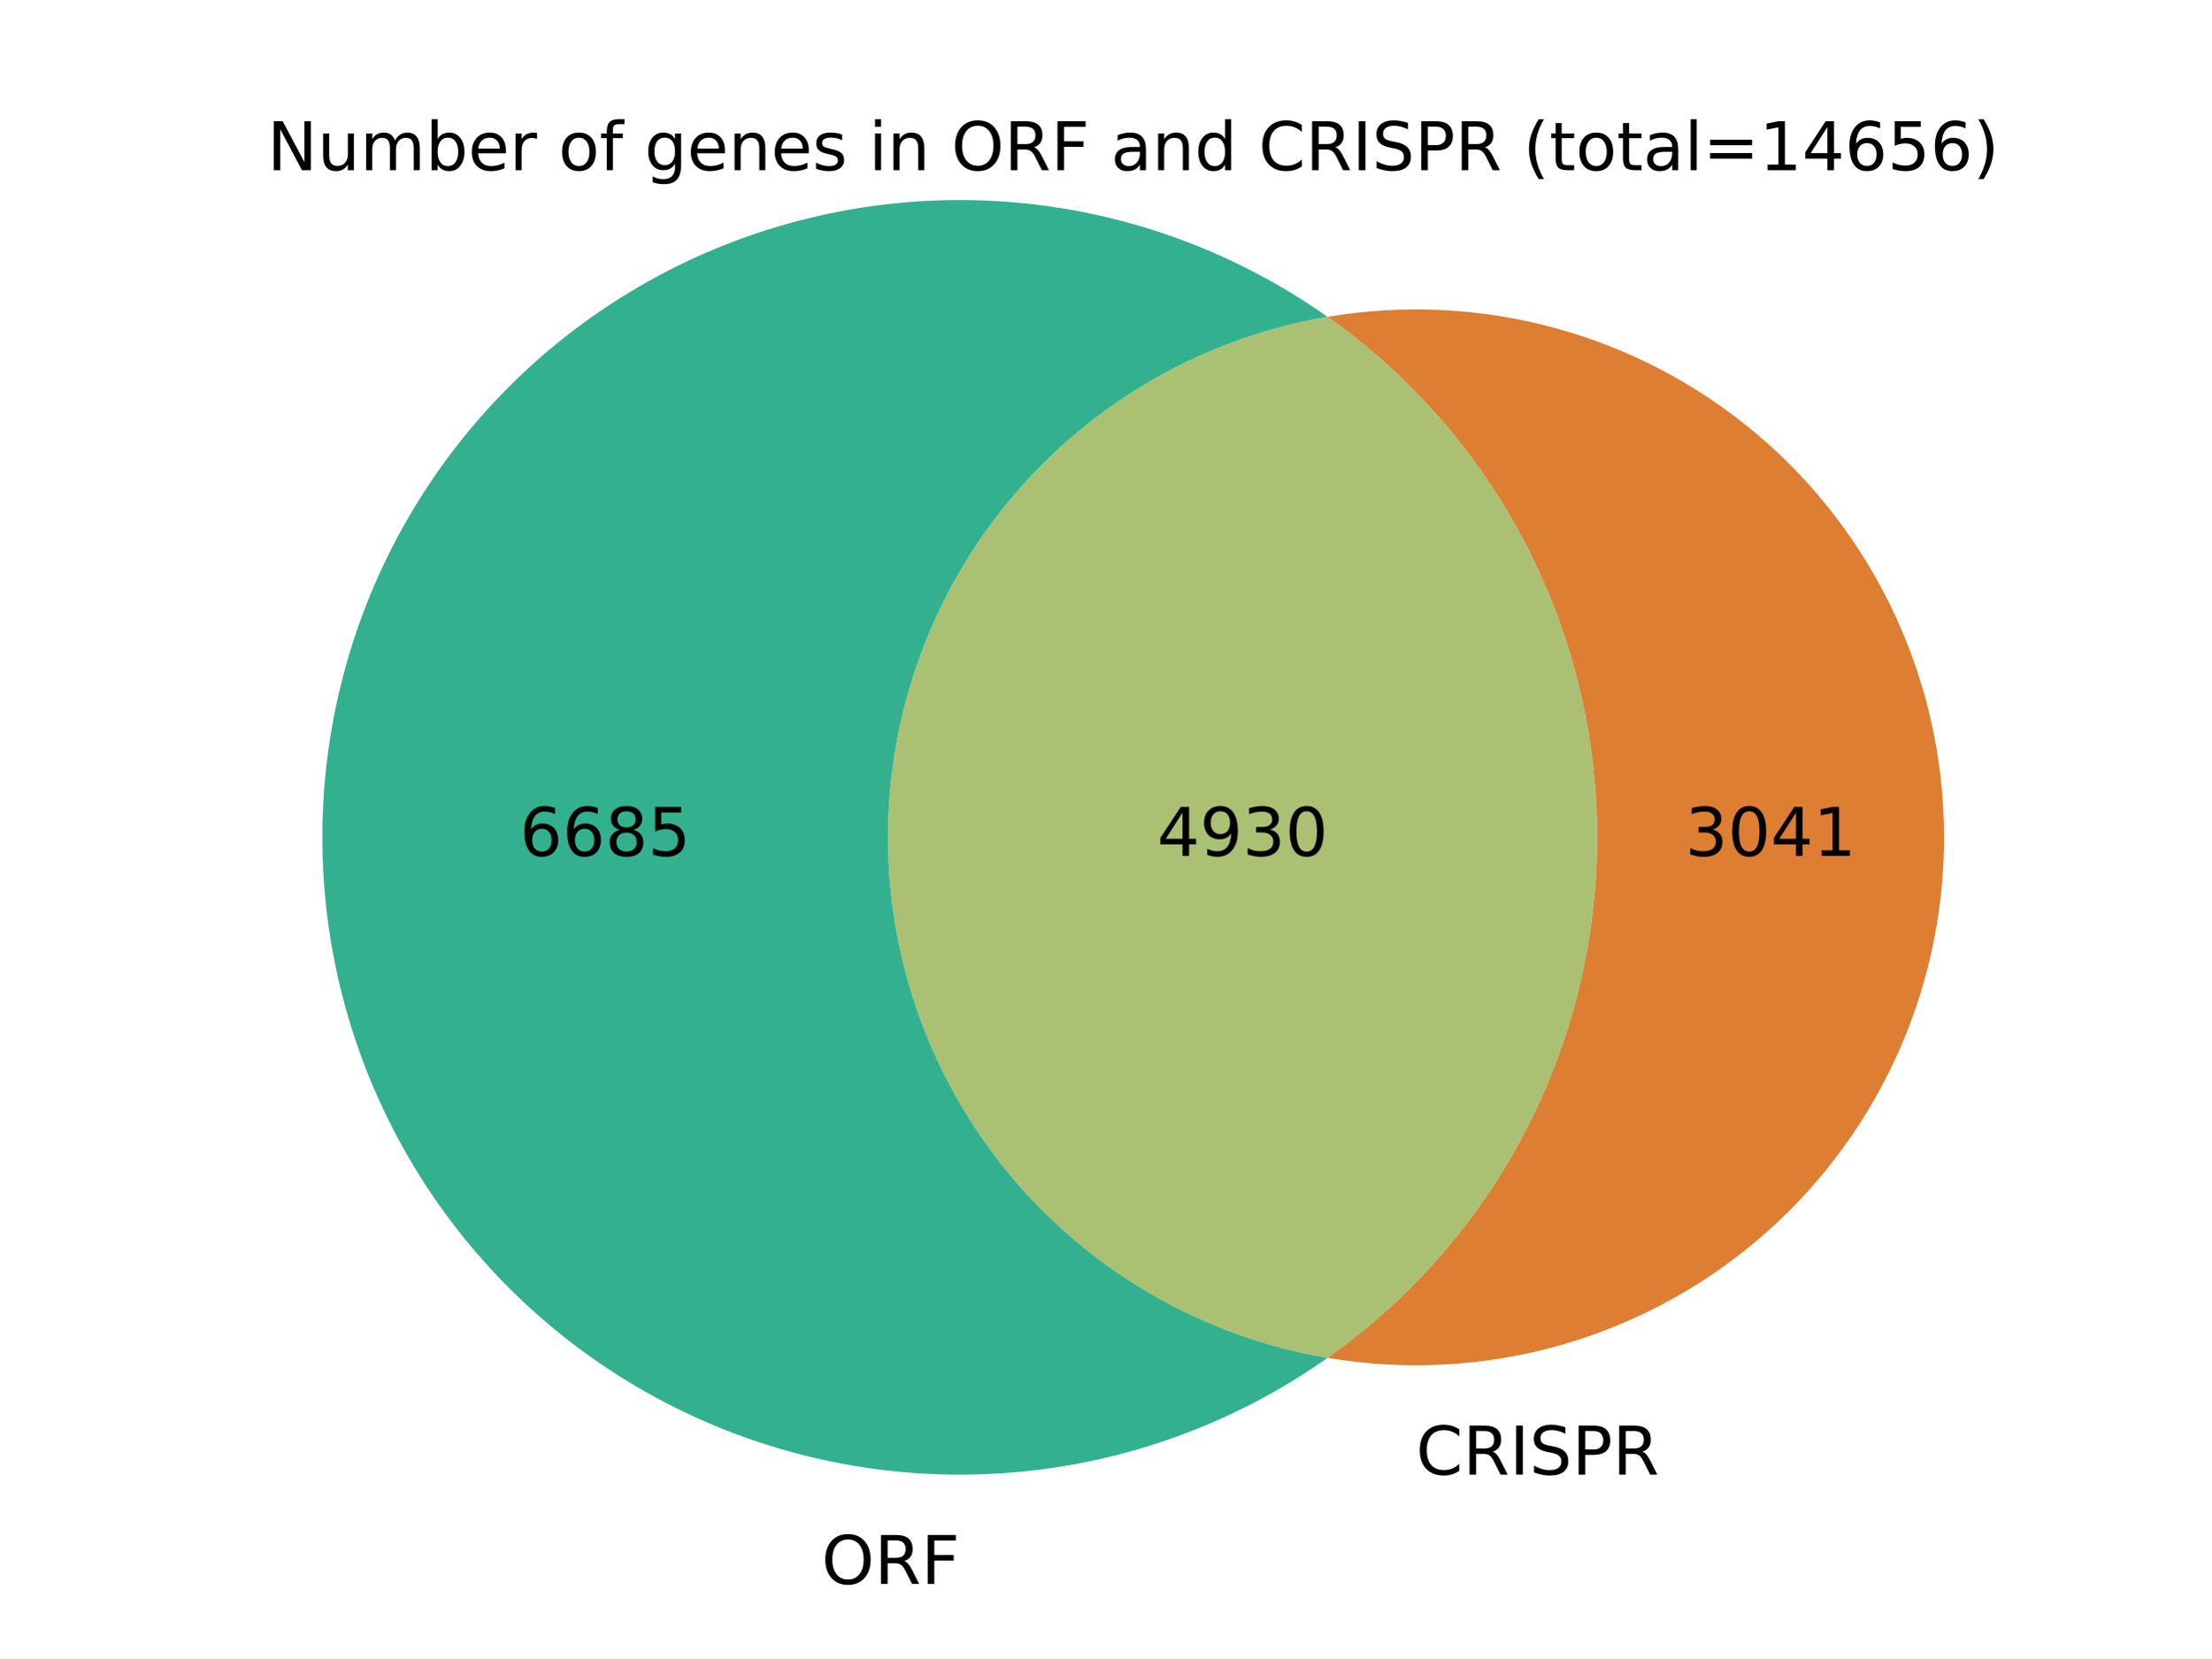
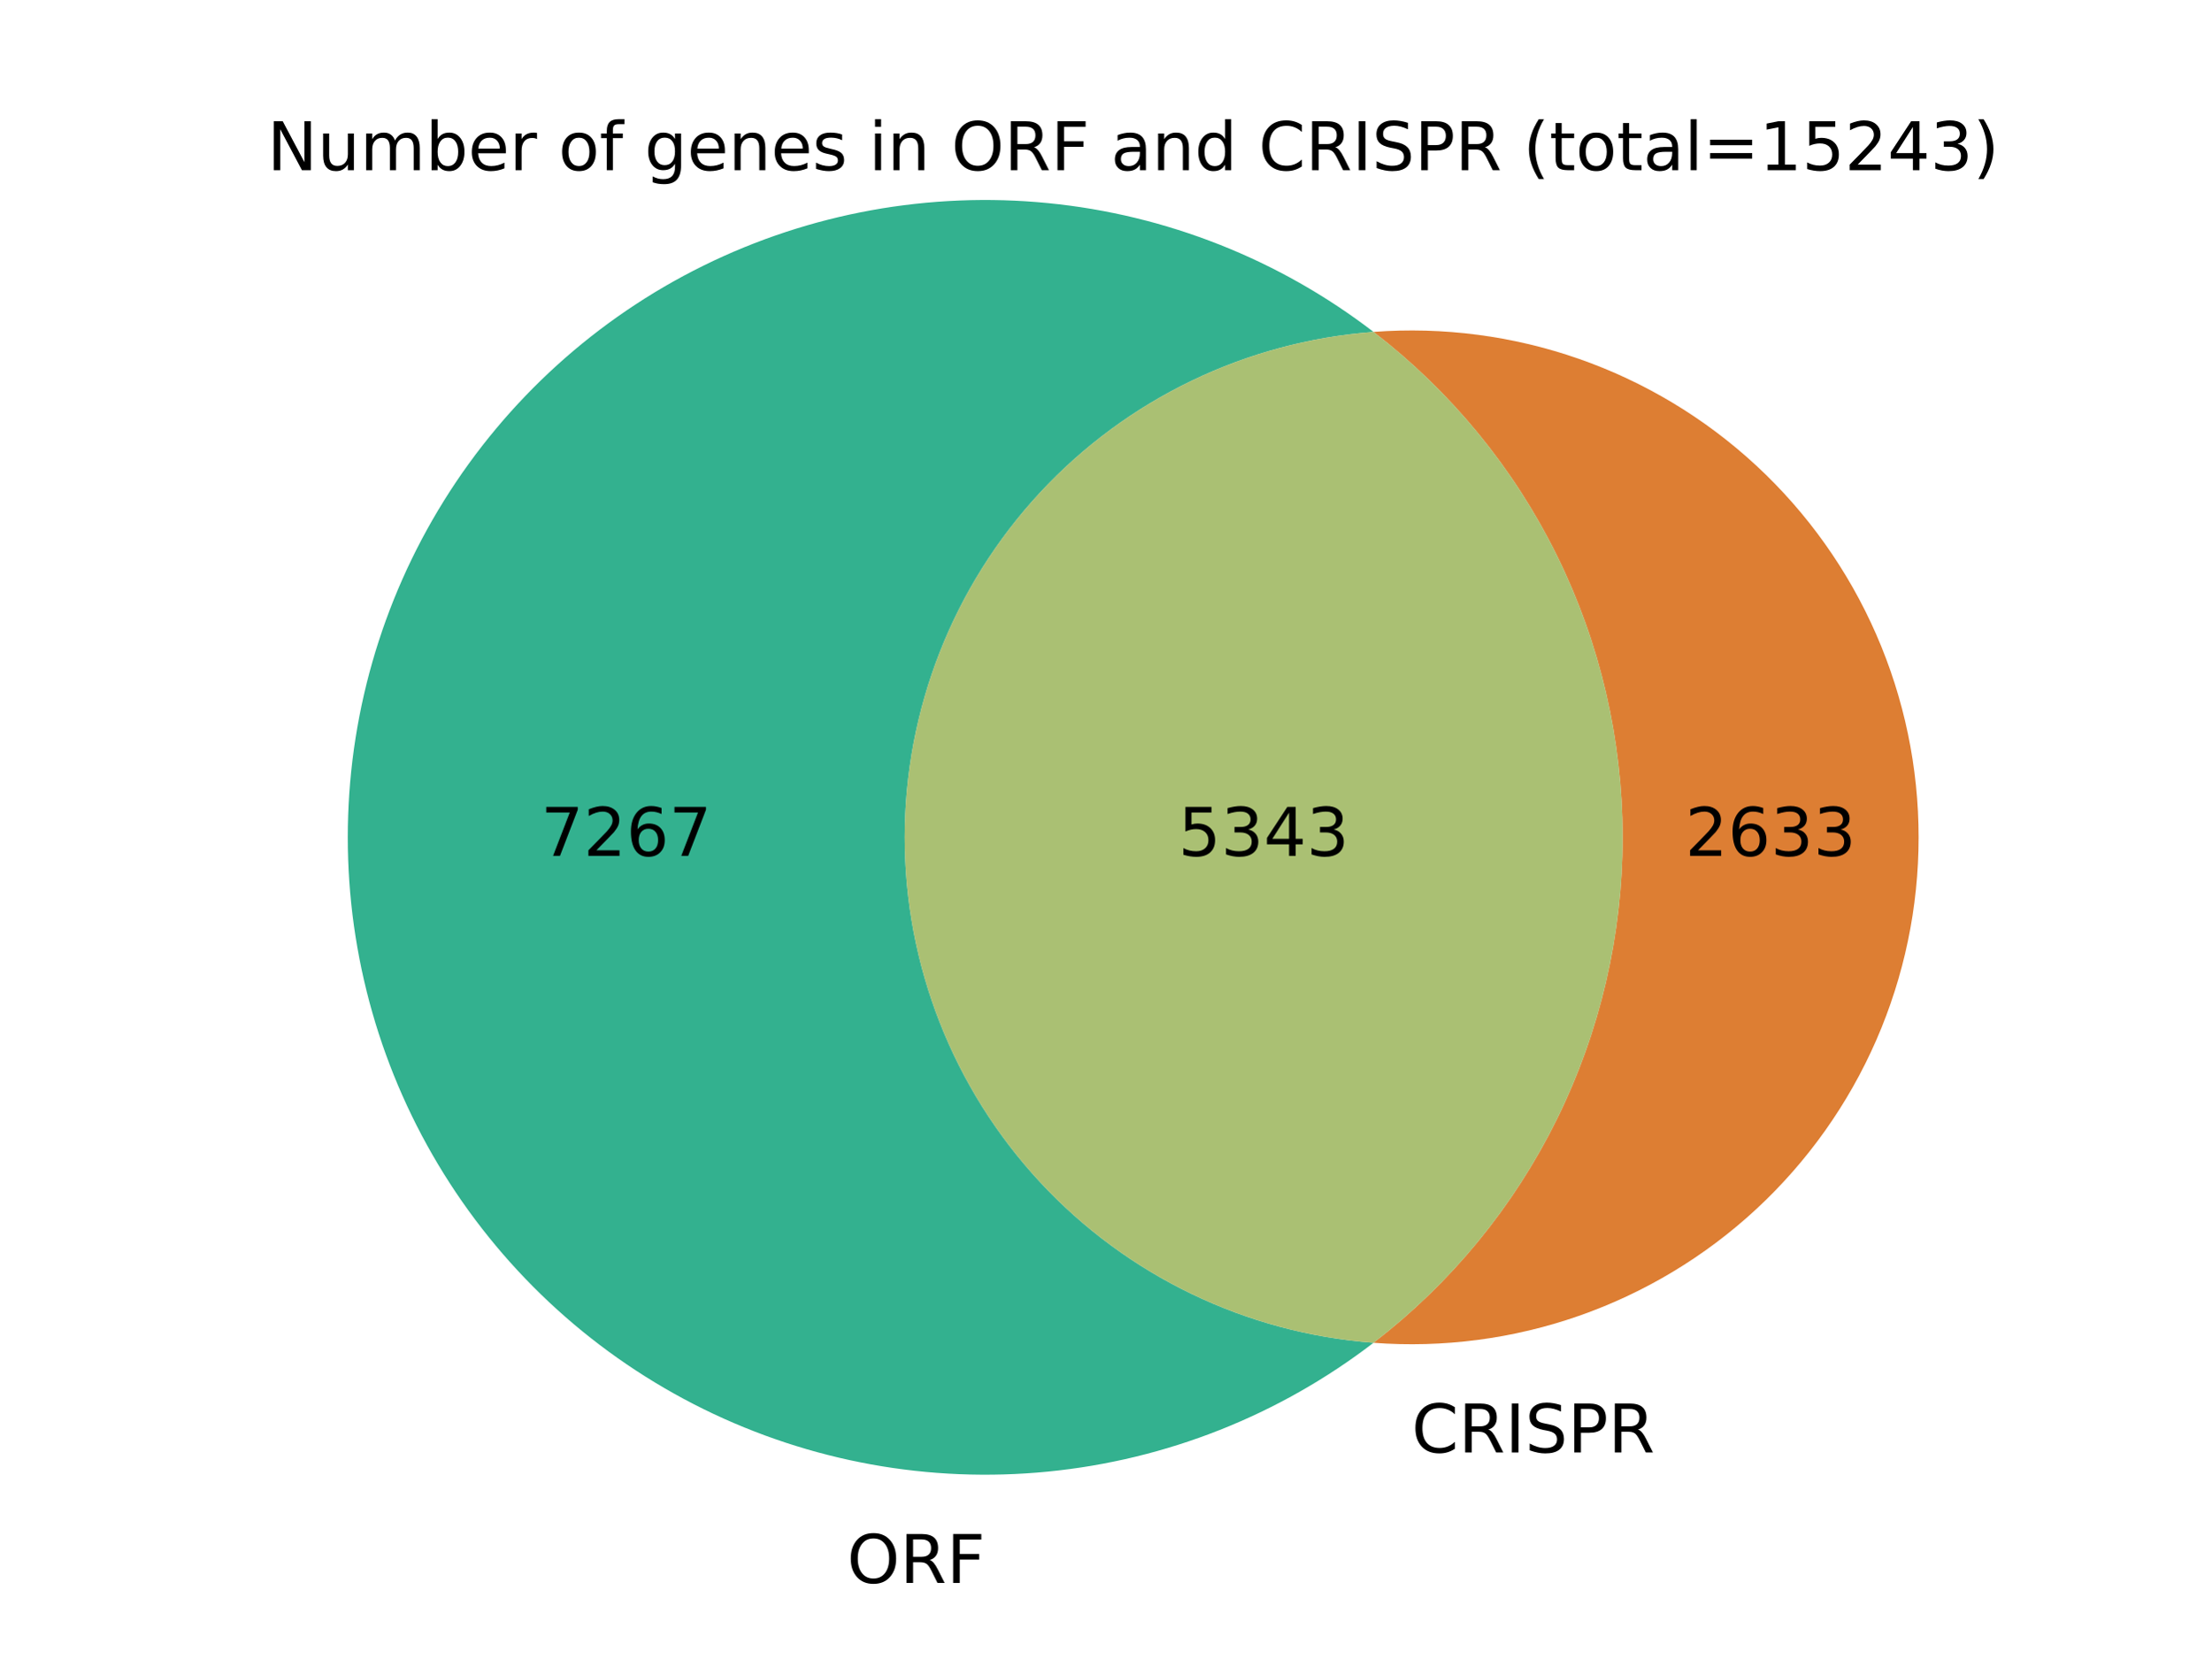
<svg xmlns="http://www.w3.org/2000/svg" xmlns:xlink="http://www.w3.org/1999/xlink" width="460.8pt" height="345.6pt" viewBox="0 0 460.8 345.6" version="1.1">
  <defs>
    <style type="text/css">*{stroke-linejoin: round; stroke-linecap: butt}</style>
  </defs>
  <g id="figure_1">
    <g id="patch_1">
      <path d="M 0 345.6  L 460.8 345.6  L 460.8 0  L 0 0  L 0 345.6  z " style="fill: none" />
    </g>
    <g id="axes_1">
      <g id="patch_2">
-         <path d="M 276.664 283.016  C 251.05 278.662 227.787 265.375 211.024 245.523  C 194.262 225.671 185.06 200.51 185.06 174.528  C 185.06 148.546 194.262 123.385 211.024 103.533  C 227.787 83.681 251.05 70.394 276.664 66.04  C 256.78 51.99 233.41 43.673 209.12 42.003  C 184.831 40.333 160.543 45.373 138.922 56.569  C 117.302 67.765 99.171 84.693 86.518 105.494  C 73.865 126.296 67.171 150.181 67.171 174.528  C 67.171 198.875 73.865 222.76 86.518 243.562  C 99.171 264.363 117.302 281.291 138.922 292.487  C 160.543 303.683 184.831 308.723 209.12 307.053  C 233.41 305.383 256.78 297.066 276.664 283.016  " clip-path="url(#p64733baf18)" style="fill: #009e73; opacity: 0.8" />
+         <path d="M 286.242 279.882  C 259.681 277.877 234.837 265.9 216.726 246.37  C 198.614 226.839 188.541 201.164 188.541 174.528  C 188.541 147.892 198.614 122.217 216.726 102.686  C 234.837 83.156 259.681 71.179 286.242 69.174  C 266.575 54.068 243.067 44.766 218.388 42.326  C 193.71 39.886 168.835 44.405 146.591 55.367  C 124.347 66.33 105.611 83.305 92.513 104.362  C 79.415 125.419 72.472 149.729 72.472 174.528  C 72.472 199.327 79.415 223.637 92.513 244.694  C 105.611 265.751 124.347 282.726 146.591 293.689  C 168.835 304.651 193.71 309.17 218.388 306.73  C 243.067 304.29 266.575 294.988 286.242 279.882  " clip-path="url(#pfe713546c1)" style="fill: #009e73; opacity: 0.8" />
      </g>
      <g id="patch_3">
-         <path d="M 276.664 66.04  C 294.026 78.307 308.192 94.565 317.968 113.442  C 327.743 132.319 332.846 153.27 332.846 174.528  C 332.846 195.786 327.743 216.737 317.968 235.614  C 308.192 254.491 294.026 270.749 276.664 283.016  C 292.449 285.699 308.631 284.905 324.078 280.69  C 339.524 276.474 353.866 268.938 366.099 258.608  C 378.333 248.279 388.166 235.402 394.91 220.881  C 401.654 206.359 405.149 190.539 405.149 174.528  C 405.149 158.517 401.654 142.697 394.91 128.175  C 388.166 113.654 378.333 100.777 366.099 90.448  C 353.866 80.118 339.524 72.582 324.078 68.366  C 308.631 64.151 292.449 63.357 276.664 66.04  " clip-path="url(#p64733baf18)" style="fill: #d55e00; opacity: 0.8" />
+         <path d="M 286.242 69.174  C 302.392 81.58 315.476 97.534 324.479 115.801  C 333.481 134.068 338.164 154.163 338.164 174.528  C 338.164 194.893 333.481 214.988 324.479 233.255  C 315.476 251.522 302.392 267.476 286.242 279.882  C 300.745 280.977 315.319 279.065 329.049 274.267  C 342.779 269.469 355.372 261.887 366.036 251.997  C 376.701 242.107 385.209 230.121 391.027 216.791  C 396.845 203.461 399.848 189.072 399.848 174.528  C 399.848 159.984 396.845 145.595 391.027 132.265  C 385.209 118.935 376.701 106.949 366.036 97.059  C 355.372 87.169 342.779 79.587 329.049 74.789  C 315.319 69.991 300.745 68.079 286.242 69.174  " clip-path="url(#pfe713546c1)" style="fill: #d55e00; opacity: 0.8" />
      </g>
      <g id="patch_4">
-         <path d="M 276.664 283.016  C 294.026 270.749 308.192 254.491 317.968 235.614  C 327.743 216.737 332.846 195.786 332.846 174.528  C 332.846 153.27 327.743 132.319 317.968 113.442  C 308.192 94.565 294.026 78.307 276.664 66.04  C 251.05 70.394 227.787 83.681 211.024 103.533  C 194.262 123.385 185.06 148.546 185.06 174.528  C 185.06 200.51 194.262 225.671 211.024 245.523  C 227.787 265.375 251.05 278.662 276.664 283.016  " clip-path="url(#p64733baf18)" style="fill: #95b050; opacity: 0.8" />
+         <path d="M 286.242 279.882  C 302.392 267.476 315.476 251.522 324.479 233.255  C 333.481 214.988 338.164 194.893 338.164 174.528  C 338.164 154.163 333.481 134.068 324.479 115.801  C 315.476 97.534 302.392 81.58 286.242 69.174  C 259.681 71.179 234.837 83.156 216.726 102.686  C 198.614 122.217 188.541 147.892 188.541 174.528  C 188.541 201.164 198.614 226.839 216.726 246.37  C 234.837 265.9 259.681 277.877 286.242 279.882  " clip-path="url(#pfe713546c1)" style="fill: #95b050; opacity: 0.8" />
      </g>
      <g id="text_1">
-         <g transform="translate(108.3007 178.3911) scale(0.14 -0.14)">
+         <g transform="translate(112.6913 178.3911) scale(0.14 -0.14)">
          <defs>
+             <path id="DejaVuSans-37" d="M 525 4666  L 3525 4666  L 3525 4397  L 1831 0  L 1172 0  L 2766 4134  L 525 4134  L 525 4666  z " transform="scale(0.015625)" />
+             <path id="DejaVuSans-32" d="M 1228 531  L 3431 531  L 3431 0  L 469 0  L 469 531  Q 828 903 1448 1529  Q 2069 2156 2228 2338  Q 2531 2678 2651 2914  Q 2772 3150 2772 3378  Q 2772 3750 2511 3984  Q 2250 4219 1831 4219  Q 1534 4219 1204 4116  Q 875 4013 500 3803  L 500 4441  Q 881 4594 1212 4672  Q 1544 4750 1819 4750  Q 2544 4750 2975 4387  Q 3406 4025 3406 3419  Q 3406 3131 3298 2873  Q 3191 2616 2906 2266  Q 2828 2175 2409 1742  Q 1991 1309 1228 531  z " transform="scale(0.015625)" />
            <path id="DejaVuSans-36" d="M 2113 2584  Q 1688 2584 1439 2293  Q 1191 2003 1191 1497  Q 1191 994 1439 701  Q 1688 409 2113 409  Q 2538 409 2786 701  Q 3034 994 3034 1497  Q 3034 2003 2786 2293  Q 2538 2584 2113 2584  z M 3366 4563  L 3366 3988  Q 3128 4100 2886 4159  Q 2644 4219 2406 4219  Q 1781 4219 1451 3797  Q 1122 3375 1075 2522  Q 1259 2794 1537 2939  Q 1816 3084 2150 3084  Q 2853 3084 3261 2657  Q 3669 2231 3669 1497  Q 3669 778 3244 343  Q 2819 -91 2113 -91  Q 1303 -91 875 529  Q 447 1150 447 2328  Q 447 3434 972 4092  Q 1497 4750 2381 4750  Q 2619 4750 2861 4703  Q 3103 4656 3366 4563  z " transform="scale(0.015625)" />
-             <path id="DejaVuSans-38" d="M 2034 2216  Q 1584 2216 1326 1975  Q 1069 1734 1069 1313  Q 1069 891 1326 650  Q 1584 409 2034 409  Q 2484 409 2743 651  Q 3003 894 3003 1313  Q 3003 1734 2745 1975  Q 2488 2216 2034 2216  z M 1403 2484  Q 997 2584 770 2862  Q 544 3141 544 3541  Q 544 4100 942 4425  Q 1341 4750 2034 4750  Q 2731 4750 3128 4425  Q 3525 4100 3525 3541  Q 3525 3141 3298 2862  Q 3072 2584 2669 2484  Q 3125 2378 3379 2068  Q 3634 1759 3634 1313  Q 3634 634 3220 271  Q 2806 -91 2034 -91  Q 1263 -91 848 271  Q 434 634 434 1313  Q 434 1759 690 2068  Q 947 2378 1403 2484  z M 1172 3481  Q 1172 3119 1398 2916  Q 1625 2713 2034 2713  Q 2441 2713 2670 2916  Q 2900 3119 2900 3481  Q 2900 3844 2670 4047  Q 2441 4250 2034 4250  Q 1625 4250 1398 4047  Q 1172 3844 1172 3481  z " transform="scale(0.015625)" />
-             <path id="DejaVuSans-35" d="M 691 4666  L 3169 4666  L 3169 4134  L 1269 4134  L 1269 2991  Q 1406 3038 1543 3061  Q 1681 3084 1819 3084  Q 2600 3084 3056 2656  Q 3513 2228 3513 1497  Q 3513 744 3044 326  Q 2575 -91 1722 -91  Q 1428 -91 1123 -41  Q 819 9 494 109  L 494 744  Q 775 591 1075 516  Q 1375 441 1709 441  Q 2250 441 2565 725  Q 2881 1009 2881 1497  Q 2881 1984 2565 2268  Q 2250 2553 1709 2553  Q 1456 2553 1204 2497  Q 953 2441 691 2322  L 691 4666  z " transform="scale(0.015625)" />
          </defs>
-           <use xlink:href="#DejaVuSans-36" />
-           <use xlink:href="#DejaVuSans-36" x="63.623" />
-           <use xlink:href="#DejaVuSans-38" x="127.246" />
-           <use xlink:href="#DejaVuSans-35" x="190.869" />
+           <use xlink:href="#DejaVuSans-37" />
+           <use xlink:href="#DejaVuSans-32" x="63.623" />
+           <use xlink:href="#DejaVuSans-36" x="127.246" />
+           <use xlink:href="#DejaVuSans-37" x="190.869" />
        </g>
      </g>
      <g id="text_2">
-         <g transform="translate(351.1825 178.3911) scale(0.14 -0.14)">
+         <g transform="translate(351.1913 178.3911) scale(0.14 -0.14)">
          <defs>
            <path id="DejaVuSans-33" d="M 2597 2516  Q 3050 2419 3304 2112  Q 3559 1806 3559 1356  Q 3559 666 3084 287  Q 2609 -91 1734 -91  Q 1441 -91 1130 -33  Q 819 25 488 141  L 488 750  Q 750 597 1062 519  Q 1375 441 1716 441  Q 2309 441 2620 675  Q 2931 909 2931 1356  Q 2931 1769 2642 2001  Q 2353 2234 1838 2234  L 1294 2234  L 1294 2753  L 1863 2753  Q 2328 2753 2575 2939  Q 2822 3125 2822 3475  Q 2822 3834 2567 4026  Q 2313 4219 1838 4219  Q 1578 4219 1281 4162  Q 984 4106 628 3988  L 628 4550  Q 988 4650 1302 4700  Q 1616 4750 1894 4750  Q 2613 4750 3031 4423  Q 3450 4097 3450 3541  Q 3450 3153 3228 2886  Q 3006 2619 2597 2516  z " transform="scale(0.015625)" />
-             <path id="DejaVuSans-30" d="M 2034 4250  Q 1547 4250 1301 3770  Q 1056 3291 1056 2328  Q 1056 1369 1301 889  Q 1547 409 2034 409  Q 2525 409 2770 889  Q 3016 1369 3016 2328  Q 3016 3291 2770 3770  Q 2525 4250 2034 4250  z M 2034 4750  Q 2819 4750 3233 4129  Q 3647 3509 3647 2328  Q 3647 1150 3233 529  Q 2819 -91 2034 -91  Q 1250 -91 836 529  Q 422 1150 422 2328  Q 422 3509 836 4129  Q 1250 4750 2034 4750  z " transform="scale(0.015625)" />
-             <path id="DejaVuSans-34" d="M 2419 4116  L 825 1625  L 2419 1625  L 2419 4116  z M 2253 4666  L 3047 4666  L 3047 1625  L 3713 1625  L 3713 1100  L 3047 1100  L 3047 0  L 2419 0  L 2419 1100  L 313 1100  L 313 1709  L 2253 4666  z " transform="scale(0.015625)" />
-             <path id="DejaVuSans-31" d="M 794 531  L 1825 531  L 1825 4091  L 703 3866  L 703 4441  L 1819 4666  L 2450 4666  L 2450 531  L 3481 531  L 3481 0  L 794 0  L 794 531  z " transform="scale(0.015625)" />
          </defs>
-           <use xlink:href="#DejaVuSans-33" />
-           <use xlink:href="#DejaVuSans-30" x="63.623" />
-           <use xlink:href="#DejaVuSans-34" x="127.246" />
-           <use xlink:href="#DejaVuSans-31" x="190.869" />
+           <use xlink:href="#DejaVuSans-32" />
+           <use xlink:href="#DejaVuSans-36" x="63.623" />
+           <use xlink:href="#DejaVuSans-33" x="127.246" />
+           <use xlink:href="#DejaVuSans-33" x="190.869" />
        </g>
      </g>
      <g id="text_3">
-         <g transform="translate(241.1382 178.3911) scale(0.14 -0.14)">
+         <g transform="translate(245.5377 178.3911) scale(0.14 -0.14)">
          <defs>
-             <path id="DejaVuSans-39" d="M 703 97  L 703 672  Q 941 559 1184 500  Q 1428 441 1663 441  Q 2288 441 2617 861  Q 2947 1281 2994 2138  Q 2813 1869 2534 1725  Q 2256 1581 1919 1581  Q 1219 1581 811 2004  Q 403 2428 403 3163  Q 403 3881 828 4315  Q 1253 4750 1959 4750  Q 2769 4750 3195 4129  Q 3622 3509 3622 2328  Q 3622 1225 3098 567  Q 2575 -91 1691 -91  Q 1453 -91 1209 -44  Q 966 3 703 97  z M 1959 2075  Q 2384 2075 2632 2365  Q 2881 2656 2881 3163  Q 2881 3666 2632 3958  Q 2384 4250 1959 4250  Q 1534 4250 1286 3958  Q 1038 3666 1038 3163  Q 1038 2656 1286 2365  Q 1534 2075 1959 2075  z " transform="scale(0.015625)" />
+             <path id="DejaVuSans-35" d="M 691 4666  L 3169 4666  L 3169 4134  L 1269 4134  L 1269 2991  Q 1406 3038 1543 3061  Q 1681 3084 1819 3084  Q 2600 3084 3056 2656  Q 3513 2228 3513 1497  Q 3513 744 3044 326  Q 2575 -91 1722 -91  Q 1428 -91 1123 -41  Q 819 9 494 109  L 494 744  Q 775 591 1075 516  Q 1375 441 1709 441  Q 2250 441 2565 725  Q 2881 1009 2881 1497  Q 2881 1984 2565 2268  Q 2250 2553 1709 2553  Q 1456 2553 1204 2497  Q 953 2441 691 2322  L 691 4666  z " transform="scale(0.015625)" />
+             <path id="DejaVuSans-34" d="M 2419 4116  L 825 1625  L 2419 1625  L 2419 4116  z M 2253 4666  L 3047 4666  L 3047 1625  L 3713 1625  L 3713 1100  L 3047 1100  L 3047 0  L 2419 0  L 2419 1100  L 313 1100  L 313 1709  L 2253 4666  z " transform="scale(0.015625)" />
          </defs>
-           <use xlink:href="#DejaVuSans-34" />
-           <use xlink:href="#DejaVuSans-39" x="63.623" />
-           <use xlink:href="#DejaVuSans-33" x="127.246" />
-           <use xlink:href="#DejaVuSans-30" x="190.869" />
+           <use xlink:href="#DejaVuSans-35" />
+           <use xlink:href="#DejaVuSans-33" x="63.623" />
+           <use xlink:href="#DejaVuSans-34" x="127.246" />
+           <use xlink:href="#DejaVuSans-33" x="190.869" />
        </g>
      </g>
      <g id="text_4">
-         <g transform="translate(171.2081 330.1474) scale(0.14 -0.14)">
+         <g transform="translate(176.5173 329.9371) scale(0.14 -0.14)">
          <defs>
            <path id="DejaVuSans-4f" d="M 2522 4238  Q 1834 4238 1429 3725  Q 1025 3213 1025 2328  Q 1025 1447 1429 934  Q 1834 422 2522 422  Q 3209 422 3611 934  Q 4013 1447 4013 2328  Q 4013 3213 3611 3725  Q 3209 4238 2522 4238  z M 2522 4750  Q 3503 4750 4090 4092  Q 4678 3434 4678 2328  Q 4678 1225 4090 567  Q 3503 -91 2522 -91  Q 1538 -91 948 565  Q 359 1222 359 2328  Q 359 3434 948 4092  Q 1538 4750 2522 4750  z " transform="scale(0.015625)" />
            <path id="DejaVuSans-52" d="M 2841 2188  Q 3044 2119 3236 1894  Q 3428 1669 3622 1275  L 4263 0  L 3584 0  L 2988 1197  Q 2756 1666 2539 1819  Q 2322 1972 1947 1972  L 1259 1972  L 1259 0  L 628 0  L 628 4666  L 2053 4666  Q 2853 4666 3247 4331  Q 3641 3997 3641 3322  Q 3641 2881 3436 2590  Q 3231 2300 2841 2188  z M 1259 4147  L 1259 2491  L 2053 2491  Q 2509 2491 2742 2702  Q 2975 2913 2975 3322  Q 2975 3731 2742 3939  Q 2509 4147 2053 4147  L 1259 4147  z " transform="scale(0.015625)" />
            <path id="DejaVuSans-46" d="M 628 4666  L 3309 4666  L 3309 4134  L 1259 4134  L 1259 2759  L 3109 2759  L 3109 2228  L 1259 2228  L 1259 0  L 628 0  L 628 4666  z " transform="scale(0.015625)" />
          </defs>
          <use xlink:href="#DejaVuSans-4f" />
          <use xlink:href="#DejaVuSans-52" x="78.711" />
          <use xlink:href="#DejaVuSans-46" x="148.193" />
        </g>
      </g>
      <g id="text_5">
-         <g transform="translate(295.1045 307.3542) scale(0.14 -0.14)">
+         <g transform="translate(294.1948 302.7445) scale(0.14 -0.14)">
          <defs>
            <path id="DejaVuSans-43" d="M 4122 4306  L 4122 3641  Q 3803 3938 3442 4084  Q 3081 4231 2675 4231  Q 1875 4231 1450 3742  Q 1025 3253 1025 2328  Q 1025 1406 1450 917  Q 1875 428 2675 428  Q 3081 428 3442 575  Q 3803 722 4122 1019  L 4122 359  Q 3791 134 3420 21  Q 3050 -91 2638 -91  Q 1578 -91 968 557  Q 359 1206 359 2328  Q 359 3453 968 4101  Q 1578 4750 2638 4750  Q 3056 4750 3426 4639  Q 3797 4528 4122 4306  z " transform="scale(0.015625)" />
            <path id="DejaVuSans-49" d="M 628 4666  L 1259 4666  L 1259 0  L 628 0  L 628 4666  z " transform="scale(0.015625)" />
            <path id="DejaVuSans-53" d="M 3425 4513  L 3425 3897  Q 3066 4069 2747 4153  Q 2428 4238 2131 4238  Q 1616 4238 1336 4038  Q 1056 3838 1056 3469  Q 1056 3159 1242 3001  Q 1428 2844 1947 2747  L 2328 2669  Q 3034 2534 3370 2195  Q 3706 1856 3706 1288  Q 3706 609 3251 259  Q 2797 -91 1919 -91  Q 1588 -91 1214 -16  Q 841 59 441 206  L 441 856  Q 825 641 1194 531  Q 1563 422 1919 422  Q 2459 422 2753 634  Q 3047 847 3047 1241  Q 3047 1584 2836 1778  Q 2625 1972 2144 2069  L 1759 2144  Q 1053 2284 737 2584  Q 422 2884 422 3419  Q 422 4038 858 4394  Q 1294 4750 2059 4750  Q 2388 4750 2728 4690  Q 3069 4631 3425 4513  z " transform="scale(0.015625)" />
            <path id="DejaVuSans-50" d="M 1259 4147  L 1259 2394  L 2053 2394  Q 2494 2394 2734 2622  Q 2975 2850 2975 3272  Q 2975 3691 2734 3919  Q 2494 4147 2053 4147  L 1259 4147  z M 628 4666  L 2053 4666  Q 2838 4666 3239 4311  Q 3641 3956 3641 3272  Q 3641 2581 3239 2228  Q 2838 1875 2053 1875  L 1259 1875  L 1259 0  L 628 0  L 628 4666  z " transform="scale(0.015625)" />
          </defs>
          <use xlink:href="#DejaVuSans-43" />
          <use xlink:href="#DejaVuSans-52" x="69.824" />
          <use xlink:href="#DejaVuSans-49" x="139.307" />
          <use xlink:href="#DejaVuSans-53" x="168.799" />
          <use xlink:href="#DejaVuSans-50" x="232.275" />
          <use xlink:href="#DejaVuSans-52" x="292.578" />
        </g>
      </g>
      <g id="text_6">
        <g transform="translate(55.67922 35.472) scale(0.14 -0.14)">
          <defs>
            <path id="DejaVuSans-4e" d="M 628 4666  L 1478 4666  L 3547 763  L 3547 4666  L 4159 4666  L 4159 0  L 3309 0  L 1241 3903  L 1241 0  L 628 0  L 628 4666  z " transform="scale(0.015625)" />
            <path id="DejaVuSans-75" d="M 544 1381  L 544 3500  L 1119 3500  L 1119 1403  Q 1119 906 1312 657  Q 1506 409 1894 409  Q 2359 409 2629 706  Q 2900 1003 2900 1516  L 2900 3500  L 3475 3500  L 3475 0  L 2900 0  L 2900 538  Q 2691 219 2414 64  Q 2138 -91 1772 -91  Q 1169 -91 856 284  Q 544 659 544 1381  z M 1991 3584  L 1991 3584  z " transform="scale(0.015625)" />
            <path id="DejaVuSans-6d" d="M 3328 2828  Q 3544 3216 3844 3400  Q 4144 3584 4550 3584  Q 5097 3584 5394 3201  Q 5691 2819 5691 2113  L 5691 0  L 5113 0  L 5113 2094  Q 5113 2597 4934 2840  Q 4756 3084 4391 3084  Q 3944 3084 3684 2787  Q 3425 2491 3425 1978  L 3425 0  L 2847 0  L 2847 2094  Q 2847 2600 2669 2842  Q 2491 3084 2119 3084  Q 1678 3084 1418 2786  Q 1159 2488 1159 1978  L 1159 0  L 581 0  L 581 3500  L 1159 3500  L 1159 2956  Q 1356 3278 1631 3431  Q 1906 3584 2284 3584  Q 2666 3584 2933 3390  Q 3200 3197 3328 2828  z " transform="scale(0.015625)" />
            <path id="DejaVuSans-62" d="M 3116 1747  Q 3116 2381 2855 2742  Q 2594 3103 2138 3103  Q 1681 3103 1420 2742  Q 1159 2381 1159 1747  Q 1159 1113 1420 752  Q 1681 391 2138 391  Q 2594 391 2855 752  Q 3116 1113 3116 1747  z M 1159 2969  Q 1341 3281 1617 3432  Q 1894 3584 2278 3584  Q 2916 3584 3314 3078  Q 3713 2572 3713 1747  Q 3713 922 3314 415  Q 2916 -91 2278 -91  Q 1894 -91 1617 61  Q 1341 213 1159 525  L 1159 0  L 581 0  L 581 4863  L 1159 4863  L 1159 2969  z " transform="scale(0.015625)" />
            <path id="DejaVuSans-65" d="M 3597 1894  L 3597 1613  L 953 1613  Q 991 1019 1311 708  Q 1631 397 2203 397  Q 2534 397 2845 478  Q 3156 559 3463 722  L 3463 178  Q 3153 47 2828 -22  Q 2503 -91 2169 -91  Q 1331 -91 842 396  Q 353 884 353 1716  Q 353 2575 817 3079  Q 1281 3584 2069 3584  Q 2775 3584 3186 3129  Q 3597 2675 3597 1894  z M 3022 2063  Q 3016 2534 2758 2815  Q 2500 3097 2075 3097  Q 1594 3097 1305 2825  Q 1016 2553 972 2059  L 3022 2063  z " transform="scale(0.015625)" />
            <path id="DejaVuSans-72" d="M 2631 2963  Q 2534 3019 2420 3045  Q 2306 3072 2169 3072  Q 1681 3072 1420 2755  Q 1159 2438 1159 1844  L 1159 0  L 581 0  L 581 3500  L 1159 3500  L 1159 2956  Q 1341 3275 1631 3429  Q 1922 3584 2338 3584  Q 2397 3584 2469 3576  Q 2541 3569 2628 3553  L 2631 2963  z " transform="scale(0.015625)" />
            <path id="DejaVuSans-20" transform="scale(0.015625)" />
            <path id="DejaVuSans-6f" d="M 1959 3097  Q 1497 3097 1228 2736  Q 959 2375 959 1747  Q 959 1119 1226 758  Q 1494 397 1959 397  Q 2419 397 2687 759  Q 2956 1122 2956 1747  Q 2956 2369 2687 2733  Q 2419 3097 1959 3097  z M 1959 3584  Q 2709 3584 3137 3096  Q 3566 2609 3566 1747  Q 3566 888 3137 398  Q 2709 -91 1959 -91  Q 1206 -91 779 398  Q 353 888 353 1747  Q 353 2609 779 3096  Q 1206 3584 1959 3584  z " transform="scale(0.015625)" />
            <path id="DejaVuSans-66" d="M 2375 4863  L 2375 4384  L 1825 4384  Q 1516 4384 1395 4259  Q 1275 4134 1275 3809  L 1275 3500  L 2222 3500  L 2222 3053  L 1275 3053  L 1275 0  L 697 0  L 697 3053  L 147 3053  L 147 3500  L 697 3500  L 697 3744  Q 697 4328 969 4595  Q 1241 4863 1831 4863  L 2375 4863  z " transform="scale(0.015625)" />
            <path id="DejaVuSans-67" d="M 2906 1791  Q 2906 2416 2648 2759  Q 2391 3103 1925 3103  Q 1463 3103 1205 2759  Q 947 2416 947 1791  Q 947 1169 1205 825  Q 1463 481 1925 481  Q 2391 481 2648 825  Q 2906 1169 2906 1791  z M 3481 434  Q 3481 -459 3084 -895  Q 2688 -1331 1869 -1331  Q 1566 -1331 1297 -1286  Q 1028 -1241 775 -1147  L 775 -588  Q 1028 -725 1275 -790  Q 1522 -856 1778 -856  Q 2344 -856 2625 -561  Q 2906 -266 2906 331  L 2906 616  Q 2728 306 2450 153  Q 2172 0 1784 0  Q 1141 0 747 490  Q 353 981 353 1791  Q 353 2603 747 3093  Q 1141 3584 1784 3584  Q 2172 3584 2450 3431  Q 2728 3278 2906 2969  L 2906 3500  L 3481 3500  L 3481 434  z " transform="scale(0.015625)" />
            <path id="DejaVuSans-6e" d="M 3513 2113  L 3513 0  L 2938 0  L 2938 2094  Q 2938 2591 2744 2837  Q 2550 3084 2163 3084  Q 1697 3084 1428 2787  Q 1159 2491 1159 1978  L 1159 0  L 581 0  L 581 3500  L 1159 3500  L 1159 2956  Q 1366 3272 1645 3428  Q 1925 3584 2291 3584  Q 2894 3584 3203 3211  Q 3513 2838 3513 2113  z " transform="scale(0.015625)" />
            <path id="DejaVuSans-73" d="M 2834 3397  L 2834 2853  Q 2591 2978 2328 3040  Q 2066 3103 1784 3103  Q 1356 3103 1142 2972  Q 928 2841 928 2578  Q 928 2378 1081 2264  Q 1234 2150 1697 2047  L 1894 2003  Q 2506 1872 2764 1633  Q 3022 1394 3022 966  Q 3022 478 2636 193  Q 2250 -91 1575 -91  Q 1294 -91 989 -36  Q 684 19 347 128  L 347 722  Q 666 556 975 473  Q 1284 391 1588 391  Q 1994 391 2212 530  Q 2431 669 2431 922  Q 2431 1156 2273 1281  Q 2116 1406 1581 1522  L 1381 1569  Q 847 1681 609 1914  Q 372 2147 372 2553  Q 372 3047 722 3315  Q 1072 3584 1716 3584  Q 2034 3584 2315 3537  Q 2597 3491 2834 3397  z " transform="scale(0.015625)" />
            <path id="DejaVuSans-69" d="M 603 3500  L 1178 3500  L 1178 0  L 603 0  L 603 3500  z M 603 4863  L 1178 4863  L 1178 4134  L 603 4134  L 603 4863  z " transform="scale(0.015625)" />
            <path id="DejaVuSans-61" d="M 2194 1759  Q 1497 1759 1228 1600  Q 959 1441 959 1056  Q 959 750 1161 570  Q 1363 391 1709 391  Q 2188 391 2477 730  Q 2766 1069 2766 1631  L 2766 1759  L 2194 1759  z M 3341 1997  L 3341 0  L 2766 0  L 2766 531  Q 2569 213 2275 61  Q 1981 -91 1556 -91  Q 1019 -91 701 211  Q 384 513 384 1019  Q 384 1609 779 1909  Q 1175 2209 1959 2209  L 2766 2209  L 2766 2266  Q 2766 2663 2505 2880  Q 2244 3097 1772 3097  Q 1472 3097 1187 3025  Q 903 2953 641 2809  L 641 3341  Q 956 3463 1253 3523  Q 1550 3584 1831 3584  Q 2591 3584 2966 3190  Q 3341 2797 3341 1997  z " transform="scale(0.015625)" />
            <path id="DejaVuSans-64" d="M 2906 2969  L 2906 4863  L 3481 4863  L 3481 0  L 2906 0  L 2906 525  Q 2725 213 2448 61  Q 2172 -91 1784 -91  Q 1150 -91 751 415  Q 353 922 353 1747  Q 353 2572 751 3078  Q 1150 3584 1784 3584  Q 2172 3584 2448 3432  Q 2725 3281 2906 2969  z M 947 1747  Q 947 1113 1208 752  Q 1469 391 1925 391  Q 2381 391 2643 752  Q 2906 1113 2906 1747  Q 2906 2381 2643 2742  Q 2381 3103 1925 3103  Q 1469 3103 1208 2742  Q 947 2381 947 1747  z " transform="scale(0.015625)" />
            <path id="DejaVuSans-28" d="M 1984 4856  Q 1566 4138 1362 3434  Q 1159 2731 1159 2009  Q 1159 1288 1364 580  Q 1569 -128 1984 -844  L 1484 -844  Q 1016 -109 783 600  Q 550 1309 550 2009  Q 550 2706 781 3412  Q 1013 4119 1484 4856  L 1984 4856  z " transform="scale(0.015625)" />
            <path id="DejaVuSans-74" d="M 1172 4494  L 1172 3500  L 2356 3500  L 2356 3053  L 1172 3053  L 1172 1153  Q 1172 725 1289 603  Q 1406 481 1766 481  L 2356 481  L 2356 0  L 1766 0  Q 1100 0 847 248  Q 594 497 594 1153  L 594 3053  L 172 3053  L 172 3500  L 594 3500  L 594 4494  L 1172 4494  z " transform="scale(0.015625)" />
            <path id="DejaVuSans-6c" d="M 603 4863  L 1178 4863  L 1178 0  L 603 0  L 603 4863  z " transform="scale(0.015625)" />
            <path id="DejaVuSans-3d" d="M 678 2906  L 4684 2906  L 4684 2381  L 678 2381  L 678 2906  z M 678 1631  L 4684 1631  L 4684 1100  L 678 1100  L 678 1631  z " transform="scale(0.015625)" />
+             <path id="DejaVuSans-31" d="M 794 531  L 1825 531  L 1825 4091  L 703 3866  L 703 4441  L 1819 4666  L 2450 4666  L 2450 531  L 3481 531  L 3481 0  L 794 0  L 794 531  z " transform="scale(0.015625)" />
            <path id="DejaVuSans-29" d="M 513 4856  L 1013 4856  Q 1481 4119 1714 3412  Q 1947 2706 1947 2009  Q 1947 1309 1714 600  Q 1481 -109 1013 -844  L 513 -844  Q 928 -128 1133 580  Q 1338 1288 1338 2009  Q 1338 2731 1133 3434  Q 928 4138 513 4856  z " transform="scale(0.015625)" />
          </defs>
          <use xlink:href="#DejaVuSans-4e" />
          <use xlink:href="#DejaVuSans-75" x="74.805" />
          <use xlink:href="#DejaVuSans-6d" x="138.184" />
          <use xlink:href="#DejaVuSans-62" x="235.596" />
          <use xlink:href="#DejaVuSans-65" x="299.072" />
          <use xlink:href="#DejaVuSans-72" x="360.596" />
          <use xlink:href="#DejaVuSans-20" x="401.709" />
          <use xlink:href="#DejaVuSans-6f" x="433.496" />
          <use xlink:href="#DejaVuSans-66" x="494.678" />
          <use xlink:href="#DejaVuSans-20" x="529.883" />
          <use xlink:href="#DejaVuSans-67" x="561.67" />
          <use xlink:href="#DejaVuSans-65" x="625.146" />
          <use xlink:href="#DejaVuSans-6e" x="686.67" />
          <use xlink:href="#DejaVuSans-65" x="750.049" />
          <use xlink:href="#DejaVuSans-73" x="811.572" />
          <use xlink:href="#DejaVuSans-20" x="863.672" />
          <use xlink:href="#DejaVuSans-69" x="895.459" />
          <use xlink:href="#DejaVuSans-6e" x="923.242" />
          <use xlink:href="#DejaVuSans-20" x="986.621" />
          <use xlink:href="#DejaVuSans-4f" x="1018.408" />
          <use xlink:href="#DejaVuSans-52" x="1097.119" />
          <use xlink:href="#DejaVuSans-46" x="1166.602" />
          <use xlink:href="#DejaVuSans-20" x="1224.121" />
          <use xlink:href="#DejaVuSans-61" x="1255.908" />
          <use xlink:href="#DejaVuSans-6e" x="1317.188" />
          <use xlink:href="#DejaVuSans-64" x="1380.566" />
          <use xlink:href="#DejaVuSans-20" x="1444.043" />
          <use xlink:href="#DejaVuSans-43" x="1475.83" />
          <use xlink:href="#DejaVuSans-52" x="1545.654" />
          <use xlink:href="#DejaVuSans-49" x="1615.137" />
          <use xlink:href="#DejaVuSans-53" x="1644.629" />
          <use xlink:href="#DejaVuSans-50" x="1708.105" />
          <use xlink:href="#DejaVuSans-52" x="1768.408" />
          <use xlink:href="#DejaVuSans-20" x="1837.891" />
          <use xlink:href="#DejaVuSans-28" x="1869.678" />
          <use xlink:href="#DejaVuSans-74" x="1908.691" />
          <use xlink:href="#DejaVuSans-6f" x="1947.9" />
          <use xlink:href="#DejaVuSans-74" x="2009.082" />
          <use xlink:href="#DejaVuSans-61" x="2048.291" />
          <use xlink:href="#DejaVuSans-6c" x="2109.57" />
          <use xlink:href="#DejaVuSans-3d" x="2137.354" />
          <use xlink:href="#DejaVuSans-31" x="2221.143" />
-           <use xlink:href="#DejaVuSans-34" x="2284.766" />
-           <use xlink:href="#DejaVuSans-36" x="2348.389" />
-           <use xlink:href="#DejaVuSans-35" x="2412.012" />
-           <use xlink:href="#DejaVuSans-36" x="2475.635" />
+           <use xlink:href="#DejaVuSans-35" x="2284.766" />
+           <use xlink:href="#DejaVuSans-32" x="2348.389" />
+           <use xlink:href="#DejaVuSans-34" x="2412.012" />
+           <use xlink:href="#DejaVuSans-33" x="2475.635" />
          <use xlink:href="#DejaVuSans-29" x="2539.258" />
        </g>
      </g>
    </g>
  </g>
  <defs>
-     <clipPath id="p64733baf18">
-       <rect x="66.953" y="41.472" width="338.415" height="266.112" />
+     <clipPath id="pfe713546c1">
+       <rect x="72.262" y="41.472" width="327.796" height="266.112" />
    </clipPath>
  </defs>
</svg>
